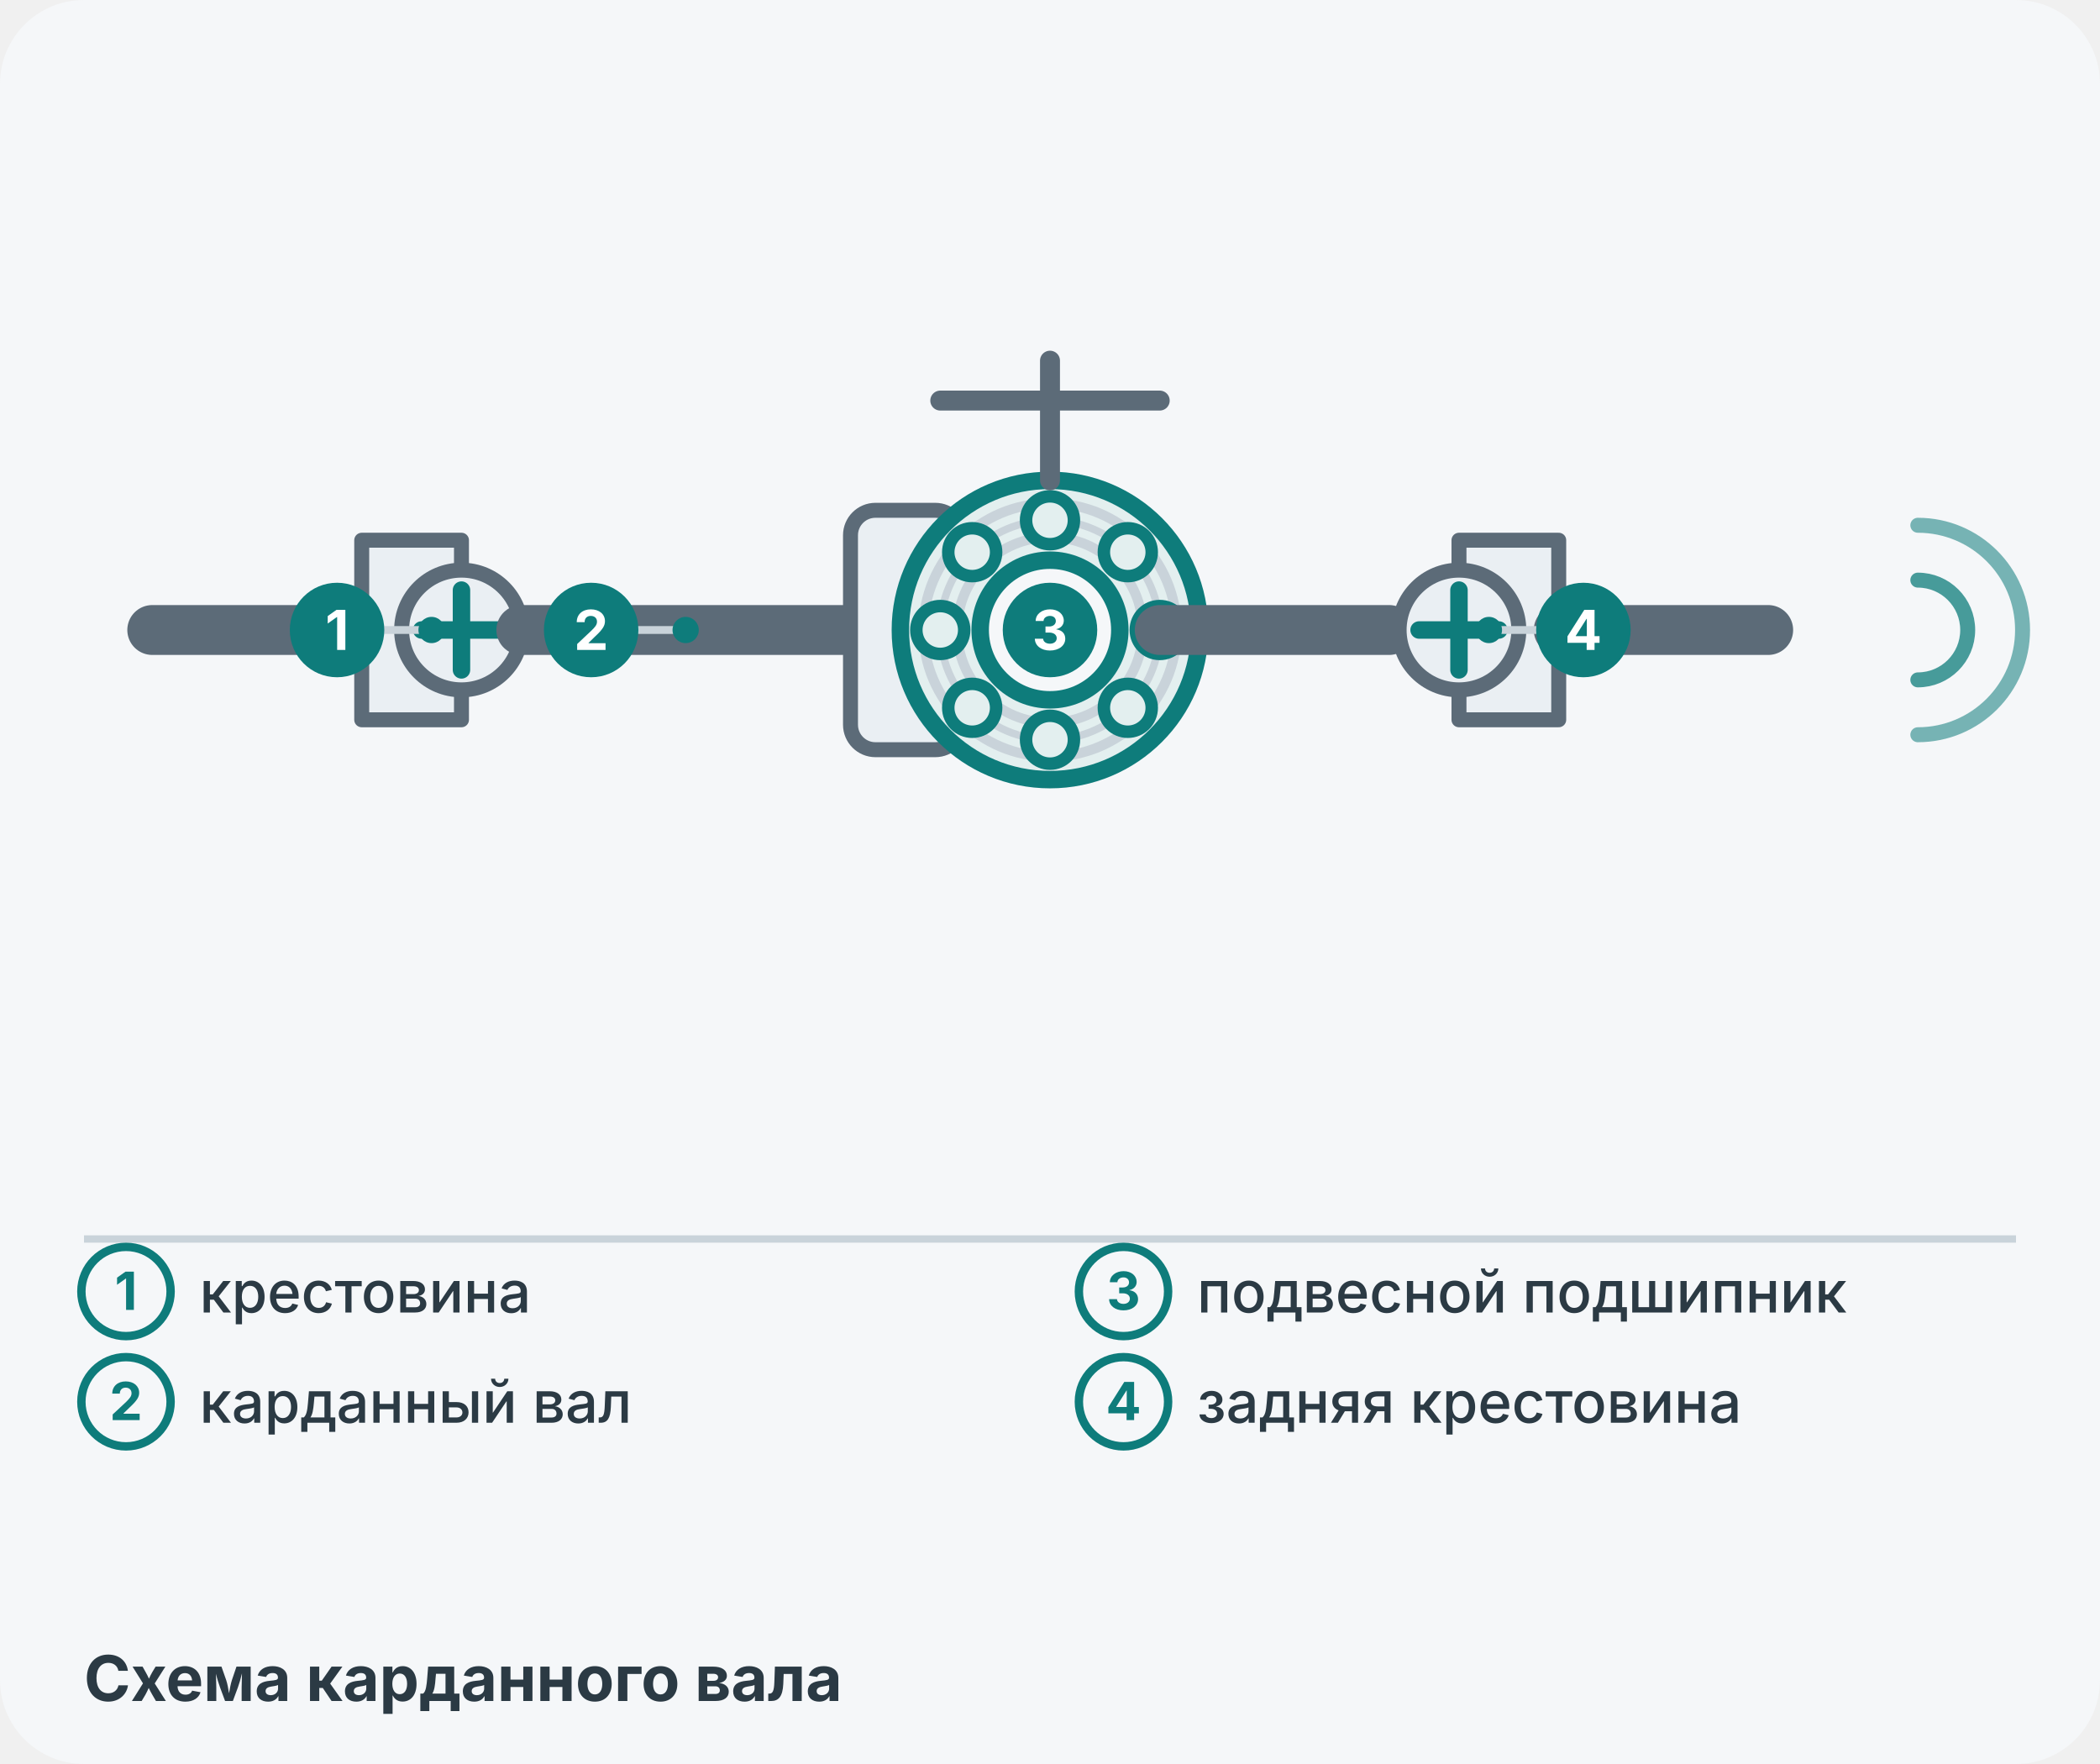
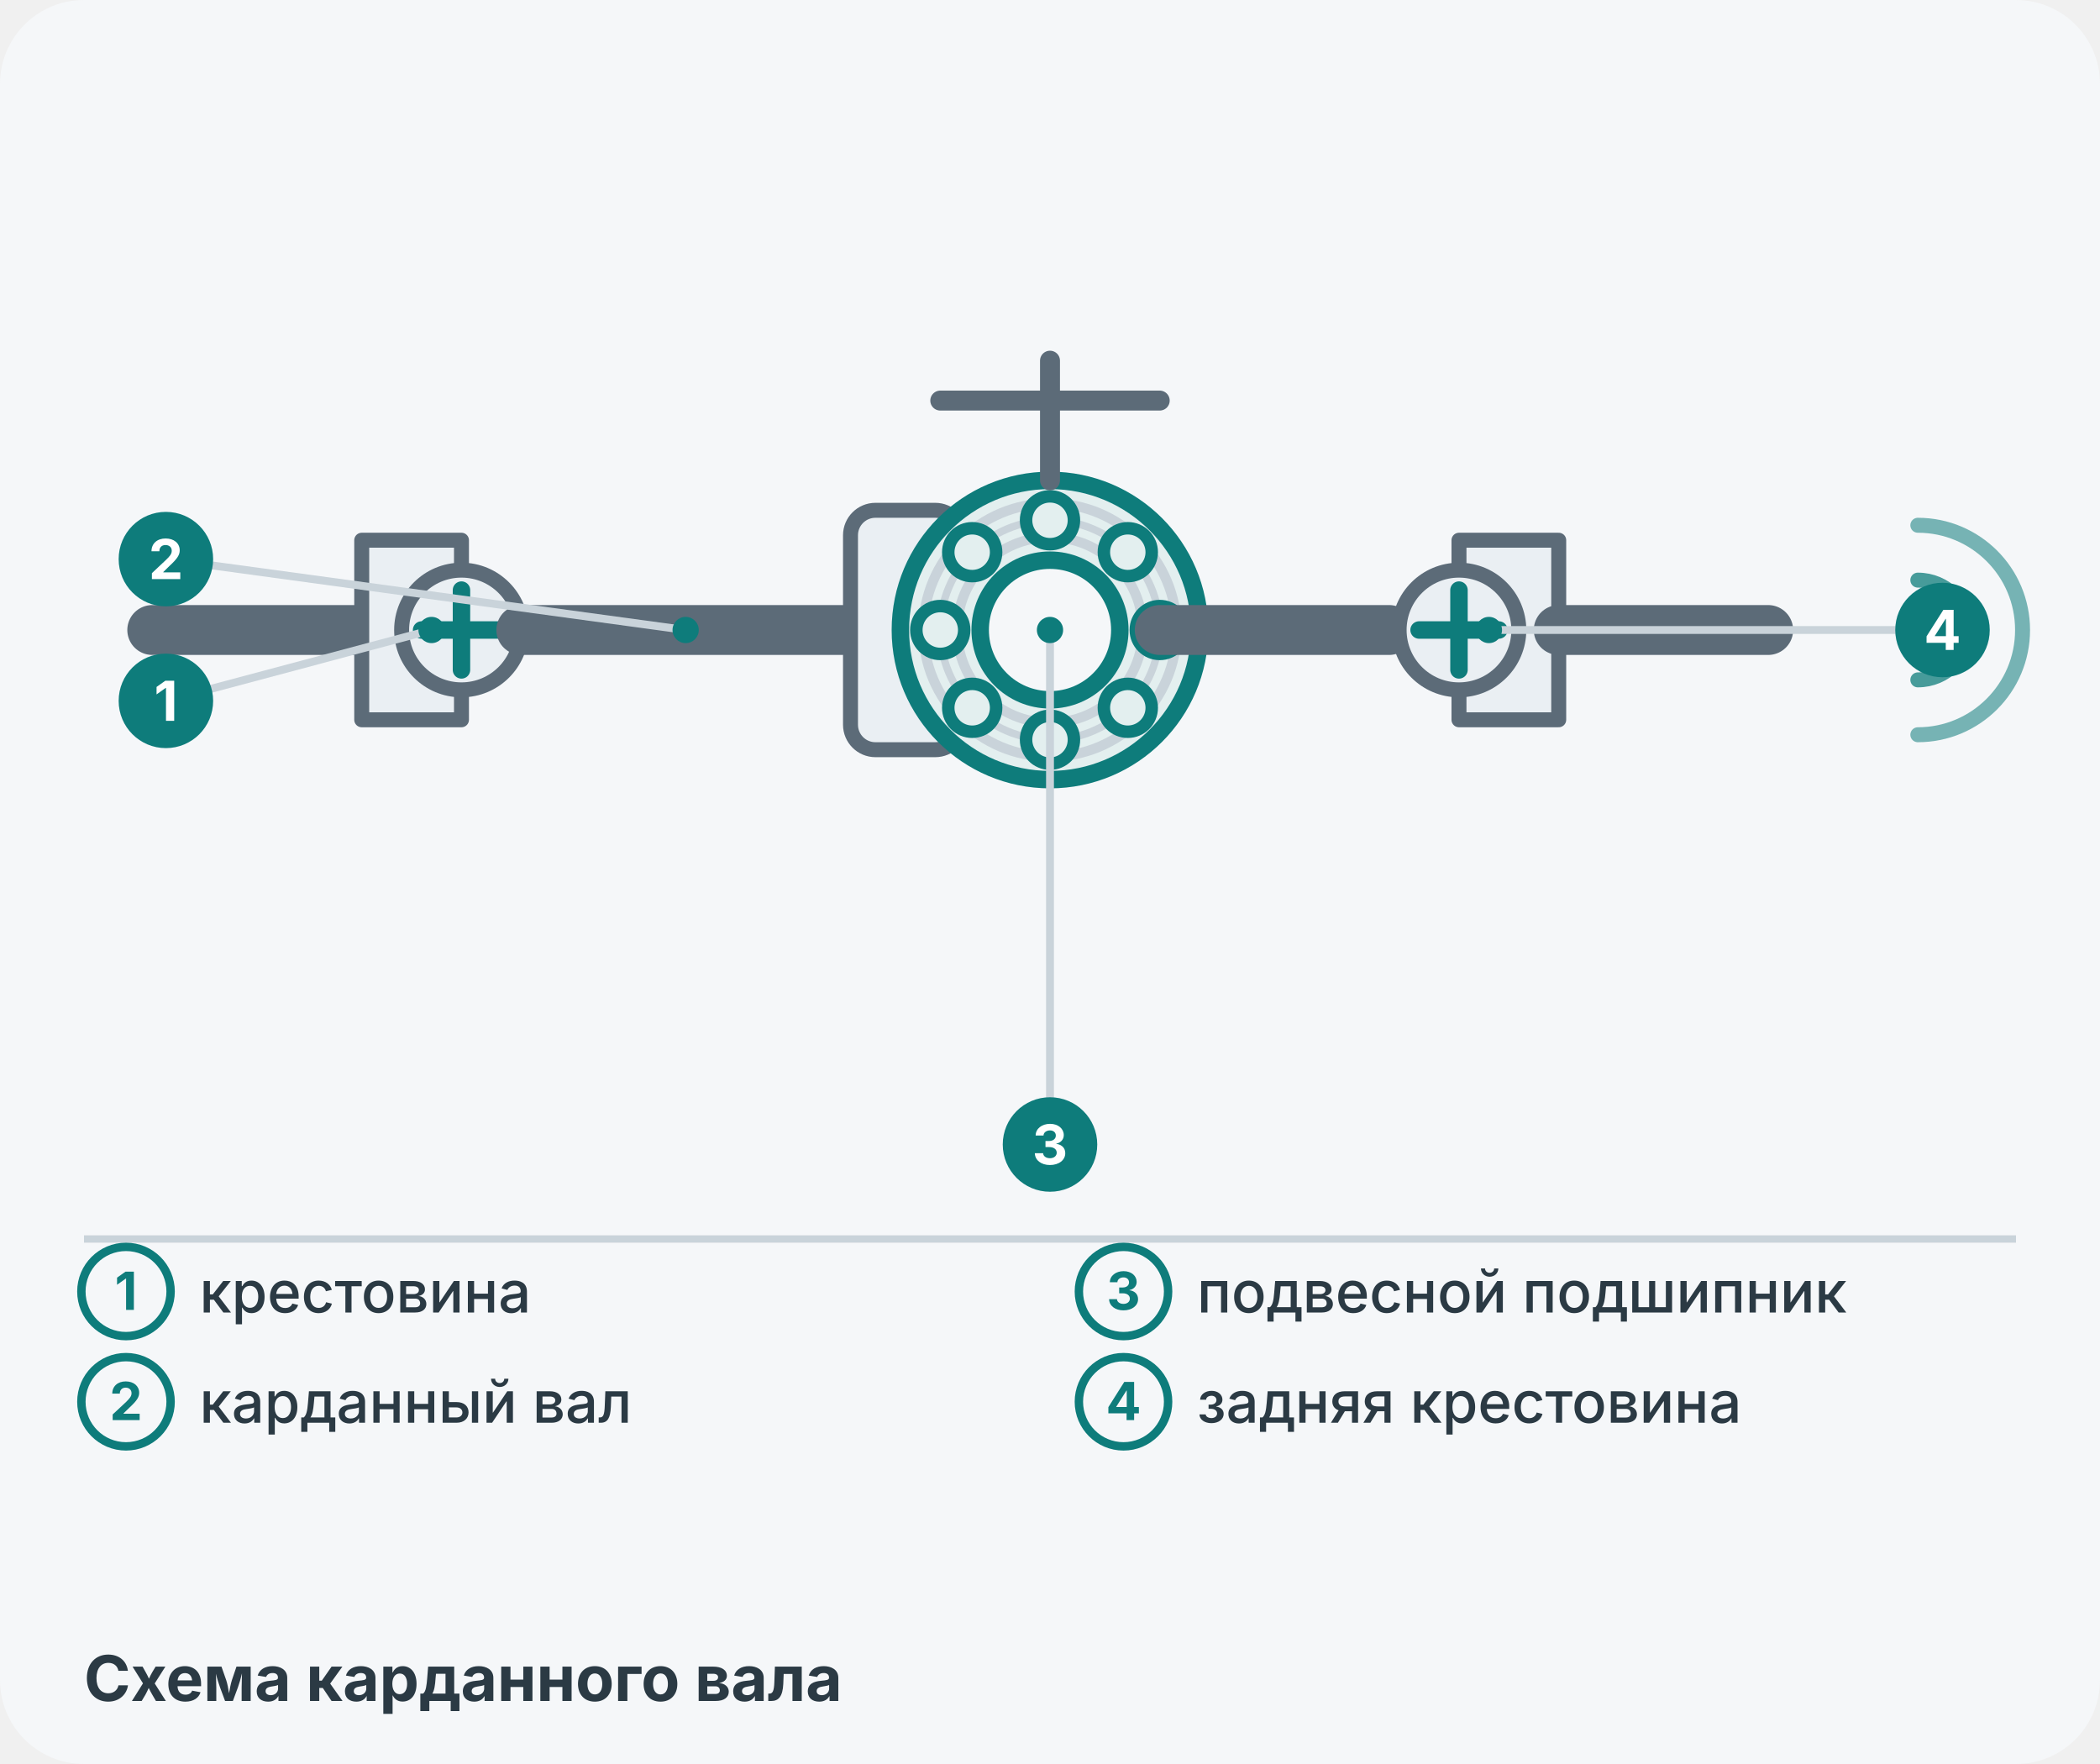
<svg xmlns="http://www.w3.org/2000/svg" viewBox="0 0 400 336" role="img" aria-label="Схема карданного вала">
  <rect width="400" height="336" rx="16" fill="#F5F7F9" />
  <g transform="translate(10,6) scale(0.95)">
    <g fill="none" stroke-linecap="round" stroke-linejoin="round">
      <path d="M 20.0 120.0 L 62.0 120.0" stroke="#5C6B78" stroke-width="10" />
      <path d="M 62.0 102.0 L 82.0 102.0 L 82.0 138.0 L 62.0 138.0 Z" stroke="#5C6B78" stroke-width="3" fill="#EAEFF3" />
      <circle cx="82.0" cy="120.0" r="12.0" stroke="#5C6B78" stroke-width="3" fill="#EAEFF3" />
      <path d="M 74.0 120.0 L 90.0 120.0" stroke="#0E7C7B" stroke-width="3.5" />
      <path d="M 82.0 112.0 L 82.0 128.0" stroke="#0E7C7B" stroke-width="3.5" />
      <path d="M 94.0 120.0 L 160.0 120.0" stroke="#5C6B78" stroke-width="10" />
      <rect x="160.0" y="96.0" width="22.0" height="48.0" rx="5" stroke="#5C6B78" stroke-width="3" fill="#EAEFF3" />
      <path d="M 170.0 120.0 A 30.0 30.0 0 1 0 230.0 120.0 A 30.0 30.0 0 1 0 170.0 120.0 Z M 186.0 120.0 A 14.0 14.0 0 1 0 214.0 120.0 A 14.0 14.0 0 1 0 186.0 120.0 Z" fill="#E3EFEF" fill-rule="evenodd" stroke="none" />
      <circle cx="200.0" cy="120.0" r="30.0" stroke="#0E7C7B" stroke-width="3.5" fill="none" />
      <circle cx="200.0" cy="120.0" r="25.4" stroke="#C9D3DA" stroke-width="2" fill="none" />
      <circle cx="200.0" cy="120.0" r="14.0" stroke="#0E7C7B" stroke-width="3.5" fill="none" />
      <circle cx="200.0" cy="120.0" r="18.6" stroke="#C9D3DA" stroke-width="2" fill="none" />
      <circle cx="200.0" cy="120.0" r="22.0" stroke="#C9D3DA" stroke-width="1.5" fill="none" />
      <circle cx="222.0" cy="120.0" r="4.8" stroke="#0E7C7B" stroke-width="2.5" fill="#E3EFEF" />
      <circle cx="215.6" cy="135.6" r="4.8" stroke="#0E7C7B" stroke-width="2.5" fill="#E3EFEF" />
      <circle cx="200.0" cy="142.0" r="4.8" stroke="#0E7C7B" stroke-width="2.5" fill="#E3EFEF" />
      <circle cx="184.4" cy="135.6" r="4.8" stroke="#0E7C7B" stroke-width="2.5" fill="#E3EFEF" />
      <circle cx="178.0" cy="120.0" r="4.8" stroke="#0E7C7B" stroke-width="2.5" fill="#E3EFEF" />
      <circle cx="184.4" cy="104.4" r="4.8" stroke="#0E7C7B" stroke-width="2.5" fill="#E3EFEF" />
      <circle cx="200.0" cy="98.0" r="4.8" stroke="#0E7C7B" stroke-width="2.5" fill="#E3EFEF" />
      <circle cx="215.6" cy="104.4" r="4.8" stroke="#0E7C7B" stroke-width="2.5" fill="#E3EFEF" />
      <path d="M 200.0 90.0 L 200.0 66.0" stroke="#5C6B78" stroke-width="4" />
      <path d="M 178.0 74.0 L 222.0 74.0" stroke="#5C6B78" stroke-width="4" />
      <path d="M 222.0 120.0 L 268.0 120.0" stroke="#5C6B78" stroke-width="10" />
      <path d="M 302.0 102.0 L 282.0 102.0 L 282.0 138.0 L 302.0 138.0 Z" stroke="#5C6B78" stroke-width="3" fill="#EAEFF3" />
      <circle cx="282.0" cy="120.0" r="12.0" stroke="#5C6B78" stroke-width="3" fill="#EAEFF3" />
      <path d="M 274.0 120.0 L 290.0 120.0" stroke="#0E7C7B" stroke-width="3.5" />
      <path d="M 282.0 112.0 L 282.0 128.0" stroke="#0E7C7B" stroke-width="3.5" />
      <path d="M 302.0 120.0 L 344.0 120.0" stroke="#5C6B78" stroke-width="10" />
      <path d="M 374 110 A 10 10 0 0 1 374 130" stroke="#0E7C7B" stroke-width="3" opacity="0.75" />
      <path d="M 374 99 A 21 21 0 0 1 374 141" stroke="#0E7C7B" stroke-width="3" opacity="0.55" />
    </g>
  </g>
  <path d="M 16 236 L 384 236" stroke="#C9D3DA" stroke-width="1.4" fill="none" />
  <g fill="none" stroke-linecap="round" stroke-linejoin="round">
-     <path d="M 82.2 120.0 L 64.2 120.0" stroke="#C9D3DA" stroke-width="1.5" fill="none" />
+     <path d="M 82.2 120.0 L 31.6 133.5" stroke="#C9D3DA" stroke-width="1.5" fill="none" />
    <circle cx="82.2" cy="120.0" r="2.5" fill="#0E7C7B" />
-     <circle cx="64.2" cy="120.0" r="9" fill="#0E7C7B" />
-     <text x="64.2" y="123.8" font-family="Manrope, Inter, system-ui, -apple-system, Segoe UI, sans-serif" font-size="10.5" font-weight="700" fill="#FFFFFF" text-anchor="middle">1</text>
-     <path d="M 130.6 120.0 L 112.6 120.0" stroke="#C9D3DA" stroke-width="1.5" fill="none" />
+     <circle cx="31.6" cy="133.5" r="9" fill="#0E7C7B" />
+     <text x="31.6" y="137.3" font-family="Manrope, Inter, system-ui, -apple-system, Segoe UI, sans-serif" font-size="10.5" font-weight="700" fill="#FFFFFF" text-anchor="middle">1</text>
+     <path d="M 130.6 120.0 L 31.6 106.5" stroke="#C9D3DA" stroke-width="1.5" fill="none" />
    <circle cx="130.6" cy="120.0" r="2.5" fill="#0E7C7B" />
-     <circle cx="112.6" cy="120.0" r="9" fill="#0E7C7B" />
-     <text x="112.6" y="123.8" font-family="Manrope, Inter, system-ui, -apple-system, Segoe UI, sans-serif" font-size="10.5" font-weight="700" fill="#FFFFFF" text-anchor="middle">2</text>
-     <path d="M 200.0 120.0 L 200.0 120.0" stroke="#C9D3DA" stroke-width="1.5" fill="none" />
+     <circle cx="31.6" cy="106.5" r="9" fill="#0E7C7B" />
+     <text x="31.6" y="110.3" font-family="Manrope, Inter, system-ui, -apple-system, Segoe UI, sans-serif" font-size="10.5" font-weight="700" fill="#FFFFFF" text-anchor="middle">2</text>
+     <path d="M 200.0 120.0 L 200.0 218.0" stroke="#C9D3DA" stroke-width="1.5" fill="none" />
    <circle cx="200.0" cy="120.0" r="2.5" fill="#0E7C7B" />
-     <circle cx="200.0" cy="120.0" r="9" fill="#0E7C7B" />
-     <text x="200.0" y="123.8" font-family="Manrope, Inter, system-ui, -apple-system, Segoe UI, sans-serif" font-size="10.5" font-weight="700" fill="#FFFFFF" text-anchor="middle">3</text>
-     <path d="M 283.6 120.0 L 301.6 120.0" stroke="#C9D3DA" stroke-width="1.5" fill="none" />
+     <circle cx="200.0" cy="218.0" r="9" fill="#0E7C7B" />
+     <text x="200.0" y="221.8" font-family="Manrope, Inter, system-ui, -apple-system, Segoe UI, sans-serif" font-size="10.5" font-weight="700" fill="#FFFFFF" text-anchor="middle">3</text>
+     <path d="M 283.6 120.0 L 370.0 120.0" stroke="#C9D3DA" stroke-width="1.5" fill="none" />
    <circle cx="283.6" cy="120.0" r="2.5" fill="#0E7C7B" />
-     <circle cx="301.6" cy="120.0" r="9" fill="#0E7C7B" />
-     <text x="301.6" y="123.8" font-family="Manrope, Inter, system-ui, -apple-system, Segoe UI, sans-serif" font-size="10.5" font-weight="700" fill="#FFFFFF" text-anchor="middle">4</text>
+     <circle cx="370.0" cy="120.0" r="9" fill="#0E7C7B" />
+     <text x="370.0" y="123.8" font-family="Manrope, Inter, system-ui, -apple-system, Segoe UI, sans-serif" font-size="10.5" font-weight="700" fill="#FFFFFF" text-anchor="middle">4</text>
    <circle cx="24.0" cy="246.0" r="8.5" fill="#F5F7F9" stroke="#0E7C7B" stroke-width="1.6" />
    <text x="24.0" y="249.5" font-family="Manrope, Inter, system-ui, -apple-system, Segoe UI, sans-serif" font-size="10" font-weight="700" fill="#0E7C7B" text-anchor="middle">1</text>
    <text x="38.0" y="250.0" font-family="Manrope, Inter, system-ui, -apple-system, Segoe UI, sans-serif" font-size="11" font-weight="500" fill="#2B3A44" text-anchor="start">крестовина</text>
    <circle cx="24.0" cy="267.0" r="8.5" fill="#F5F7F9" stroke="#0E7C7B" stroke-width="1.6" />
    <text x="24.0" y="270.5" font-family="Manrope, Inter, system-ui, -apple-system, Segoe UI, sans-serif" font-size="10" font-weight="700" fill="#0E7C7B" text-anchor="middle">2</text>
    <text x="38.0" y="271.0" font-family="Manrope, Inter, system-ui, -apple-system, Segoe UI, sans-serif" font-size="11" font-weight="500" fill="#2B3A44" text-anchor="start">карданный вал</text>
    <circle cx="214.0" cy="246.0" r="8.5" fill="#F5F7F9" stroke="#0E7C7B" stroke-width="1.6" />
    <text x="214.0" y="249.5" font-family="Manrope, Inter, system-ui, -apple-system, Segoe UI, sans-serif" font-size="10" font-weight="700" fill="#0E7C7B" text-anchor="middle">3</text>
    <text x="228.0" y="250.0" font-family="Manrope, Inter, system-ui, -apple-system, Segoe UI, sans-serif" font-size="11" font-weight="500" fill="#2B3A44" text-anchor="start">подвесной подшипник</text>
    <circle cx="214.0" cy="267.0" r="8.5" fill="#F5F7F9" stroke="#0E7C7B" stroke-width="1.6" />
    <text x="214.0" y="270.5" font-family="Manrope, Inter, system-ui, -apple-system, Segoe UI, sans-serif" font-size="10" font-weight="700" fill="#0E7C7B" text-anchor="middle">4</text>
    <text x="228.0" y="271.0" font-family="Manrope, Inter, system-ui, -apple-system, Segoe UI, sans-serif" font-size="11" font-weight="500" fill="#2B3A44" text-anchor="start">задняя крестовина</text>
  </g>
  <text x="16.0" y="324.0" font-family="Manrope, Inter, system-ui, -apple-system, Segoe UI, sans-serif" font-size="12" font-weight="700" fill="#2B3A44" text-anchor="start">Схема карданного вала</text>
</svg>
